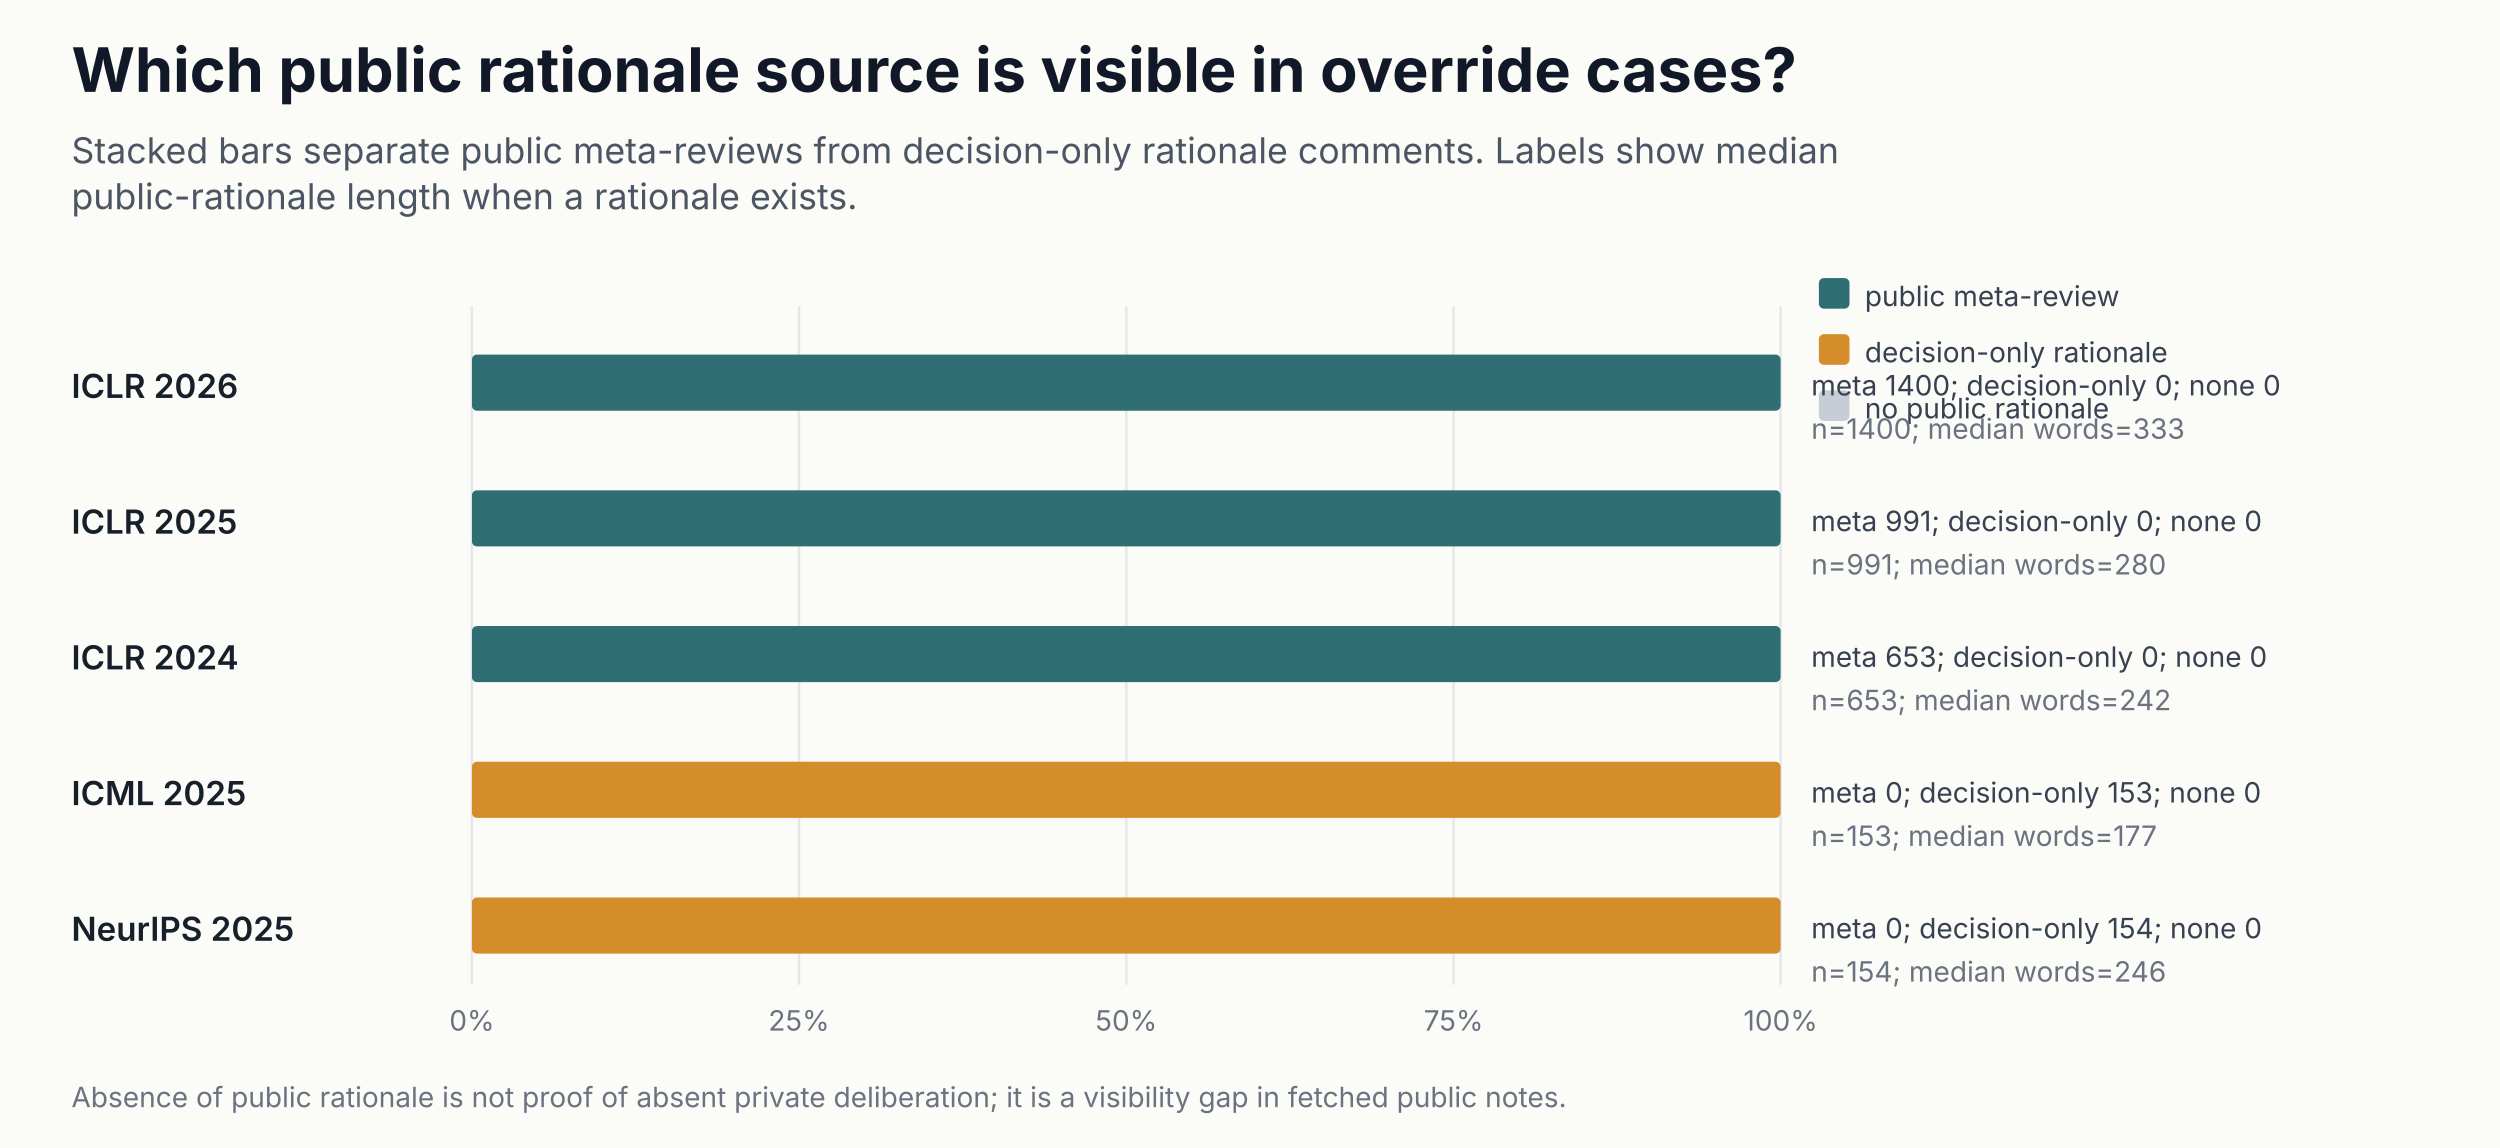
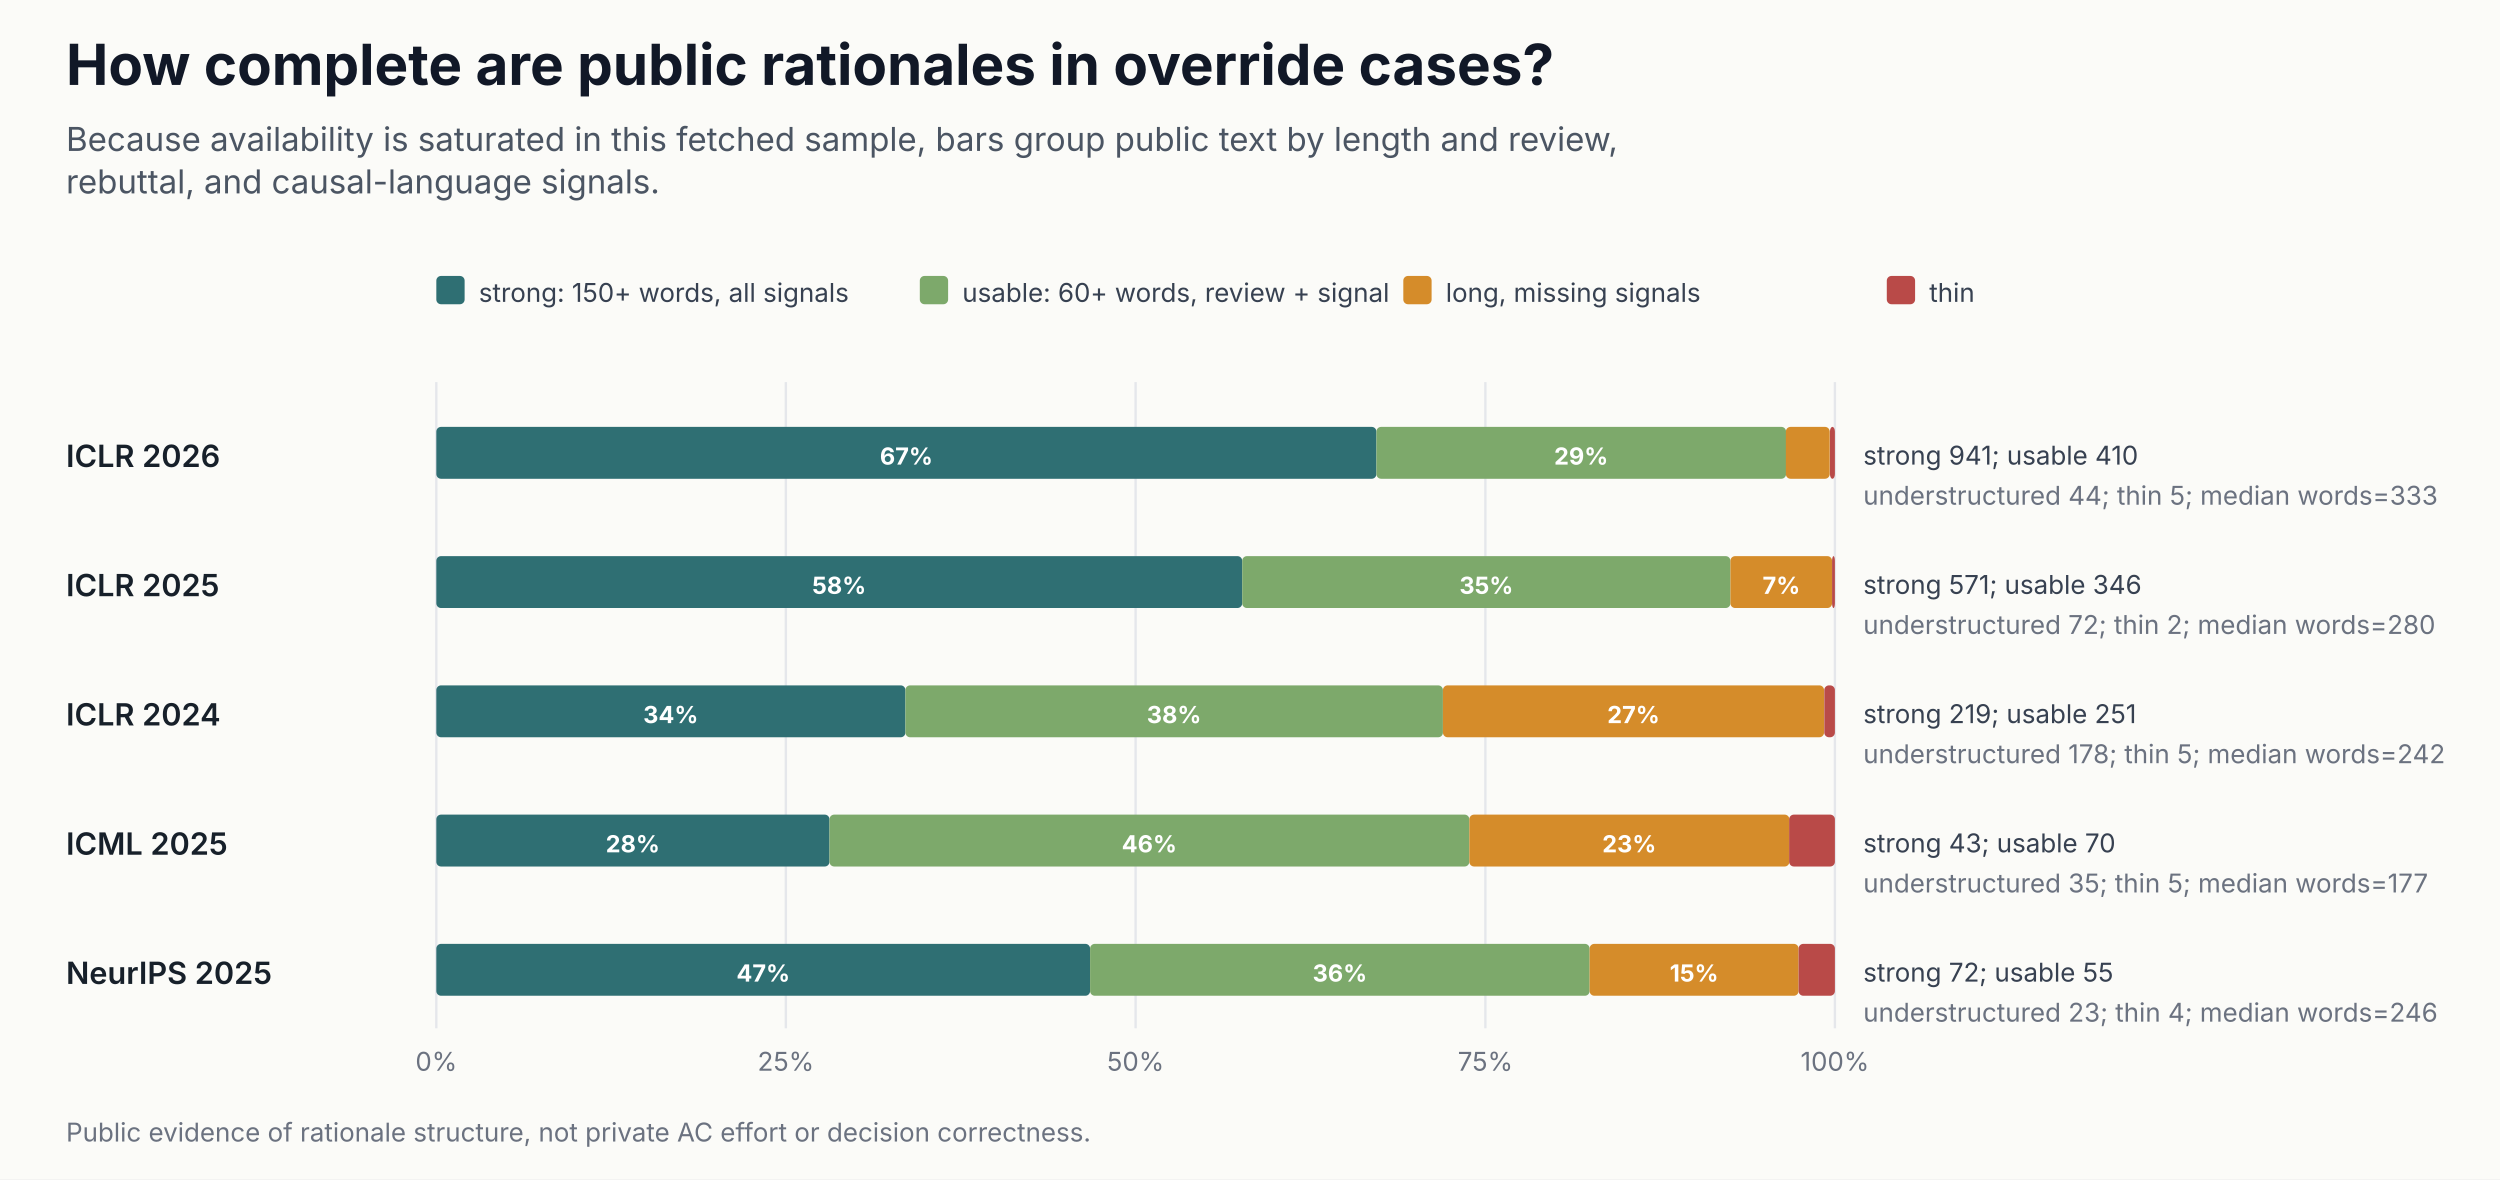
- <svg xmlns="http://www.w3.org/2000/svg" width="980" height="450" viewBox="0 0 980 450">
+ <svg xmlns="http://www.w3.org/2000/svg" width="1060" height="500" viewBox="0 0 1060 500">
  <rect width="100%" height="100%" fill="#fbfbf8" />
-   <text x="28.0" y="36.0" font-family="Inter, Arial, sans-serif" font-size="24" font-weight="700" fill="#111827" text-anchor="start">Which public rationale source is visible in override cases?</text>
-   <text x="28.0" y="64.0" font-family="Inter, Arial, sans-serif" font-size="14" font-weight="400" fill="#4b5563" text-anchor="start">Stacked bars separate public meta-reviews from decision-only rationale comments. Labels show median</text>
-   <text x="28.0" y="82.0" font-family="Inter, Arial, sans-serif" font-size="14" font-weight="400" fill="#4b5563" text-anchor="start">public-rationale length when a rationale exists.</text>
-   <line x1="185.0" x2="185.0" y1="120" y2="386" stroke="#e5e7eb" />
-   <text x="185.0" y="404.0" font-family="Inter, Arial, sans-serif" font-size="11" font-weight="400" fill="#6b7280" text-anchor="middle">0%</text>
-   <line x1="313.2" x2="313.2" y1="120" y2="386" stroke="#e5e7eb" />
-   <text x="313.2" y="404.0" font-family="Inter, Arial, sans-serif" font-size="11" font-weight="400" fill="#6b7280" text-anchor="middle">25%</text>
-   <line x1="441.5" x2="441.5" y1="120" y2="386" stroke="#e5e7eb" />
-   <text x="441.5" y="404.0" font-family="Inter, Arial, sans-serif" font-size="11" font-weight="400" fill="#6b7280" text-anchor="middle">50%</text>
-   <line x1="569.8" x2="569.8" y1="120" y2="386" stroke="#e5e7eb" />
-   <text x="569.8" y="404.0" font-family="Inter, Arial, sans-serif" font-size="11" font-weight="400" fill="#6b7280" text-anchor="middle">75%</text>
-   <line x1="698.0" x2="698.0" y1="120" y2="386" stroke="#e5e7eb" />
-   <text x="698.0" y="404.0" font-family="Inter, Arial, sans-serif" font-size="11" font-weight="400" fill="#6b7280" text-anchor="middle">100%</text>
-   <rect x="713" y="109" width="12" height="12" rx="2" fill="#2f6f73" />
-   <text x="731.0" y="120.0" font-family="Inter, Arial, sans-serif" font-size="11" font-weight="400" fill="#374151" text-anchor="start">public meta-review</text>
-   <rect x="713" y="131" width="12" height="12" rx="2" fill="#d58c2a" />
-   <text x="731.0" y="142.0" font-family="Inter, Arial, sans-serif" font-size="11" font-weight="400" fill="#374151" text-anchor="start">decision-only rationale</text>
-   <rect x="713" y="153" width="12" height="12" rx="2" fill="#c7cdd4" />
-   <text x="731.0" y="164.0" font-family="Inter, Arial, sans-serif" font-size="11" font-weight="400" fill="#374151" text-anchor="start">no public rationale</text>
-   <text x="28.0" y="156.0" font-family="Inter, Arial, sans-serif" font-size="13" font-weight="600" fill="#17202a" text-anchor="start">ICLR 2026</text>
-   <rect x="185.0" y="139.0" width="513.0" height="22" rx="2" fill="#2f6f73" />
-   <text x="710.0" y="155.0" font-family="Inter, Arial, sans-serif" font-size="11" font-weight="400" fill="#374151" text-anchor="start">meta 1400; decision-only 0; none 0</text>
-   <text x="710.0" y="172.0" font-family="Inter, Arial, sans-serif" font-size="11" font-weight="400" fill="#6b7280" text-anchor="start">n=1400; median words=333</text>
-   <text x="28.0" y="209.2" font-family="Inter, Arial, sans-serif" font-size="13" font-weight="600" fill="#17202a" text-anchor="start">ICLR 2025</text>
-   <rect x="185.0" y="192.2" width="513.0" height="22" rx="2" fill="#2f6f73" />
-   <text x="710.0" y="208.2" font-family="Inter, Arial, sans-serif" font-size="11" font-weight="400" fill="#374151" text-anchor="start">meta 991; decision-only 0; none 0</text>
-   <text x="710.0" y="225.2" font-family="Inter, Arial, sans-serif" font-size="11" font-weight="400" fill="#6b7280" text-anchor="start">n=991; median words=280</text>
-   <text x="28.0" y="262.4" font-family="Inter, Arial, sans-serif" font-size="13" font-weight="600" fill="#17202a" text-anchor="start">ICLR 2024</text>
-   <rect x="185.0" y="245.4" width="513.0" height="22" rx="2" fill="#2f6f73" />
-   <text x="710.0" y="261.4" font-family="Inter, Arial, sans-serif" font-size="11" font-weight="400" fill="#374151" text-anchor="start">meta 653; decision-only 0; none 0</text>
-   <text x="710.0" y="278.4" font-family="Inter, Arial, sans-serif" font-size="11" font-weight="400" fill="#6b7280" text-anchor="start">n=653; median words=242</text>
-   <text x="28.0" y="315.6" font-family="Inter, Arial, sans-serif" font-size="13" font-weight="600" fill="#17202a" text-anchor="start">ICML 2025</text>
-   <rect x="185.0" y="298.6" width="513.0" height="22" rx="2" fill="#d58c2a" />
-   <text x="710.0" y="314.6" font-family="Inter, Arial, sans-serif" font-size="11" font-weight="400" fill="#374151" text-anchor="start">meta 0; decision-only 153; none 0</text>
-   <text x="710.0" y="331.6" font-family="Inter, Arial, sans-serif" font-size="11" font-weight="400" fill="#6b7280" text-anchor="start">n=153; median words=177</text>
-   <text x="28.0" y="368.8" font-family="Inter, Arial, sans-serif" font-size="13" font-weight="600" fill="#17202a" text-anchor="start">NeurIPS 2025</text>
-   <rect x="185.0" y="351.8" width="513.0" height="22" rx="2" fill="#d58c2a" />
-   <text x="710.0" y="367.8" font-family="Inter, Arial, sans-serif" font-size="11" font-weight="400" fill="#374151" text-anchor="start">meta 0; decision-only 154; none 0</text>
-   <text x="710.0" y="384.8" font-family="Inter, Arial, sans-serif" font-size="11" font-weight="400" fill="#6b7280" text-anchor="start">n=154; median words=246</text>
-   <text x="28.0" y="434.0" font-family="Inter, Arial, sans-serif" font-size="11" font-weight="400" fill="#6b7280" text-anchor="start">Absence of public rationale is not proof of absent private deliberation; it is a visibility gap in fetched public notes.</text>
+   <text x="28.0" y="36.0" font-family="Inter, Arial, sans-serif" font-size="24" font-weight="700" fill="#111827" text-anchor="start">How complete are public rationales in override cases?</text>
+   <text x="28.0" y="64.0" font-family="Inter, Arial, sans-serif" font-size="14" font-weight="400" fill="#4b5563" text-anchor="start">Because availability is saturated in this fetched sample, bars group public text by length and review,</text>
+   <text x="28.0" y="82.0" font-family="Inter, Arial, sans-serif" font-size="14" font-weight="400" fill="#4b5563" text-anchor="start">rebuttal, and causal-language signals.</text>
+   <rect x="185" y="117" width="12" height="12" rx="2" fill="#2f6f73" />
+   <text x="203.0" y="128.0" font-family="Inter, Arial, sans-serif" font-size="11" font-weight="400" fill="#374151" text-anchor="start">strong: 150+ words, all signals</text>
+   <rect x="390" y="117" width="12" height="12" rx="2" fill="#7da96b" />
+   <text x="408.0" y="128.0" font-family="Inter, Arial, sans-serif" font-size="11" font-weight="400" fill="#374151" text-anchor="start">usable: 60+ words, review + signal</text>
+   <rect x="595" y="117" width="12" height="12" rx="2" fill="#d58c2a" />
+   <text x="613.0" y="128.0" font-family="Inter, Arial, sans-serif" font-size="11" font-weight="400" fill="#374151" text-anchor="start">long, missing signals</text>
+   <rect x="800" y="117" width="12" height="12" rx="2" fill="#b94a48" />
+   <text x="818.0" y="128.0" font-family="Inter, Arial, sans-serif" font-size="11" font-weight="400" fill="#374151" text-anchor="start">thin</text>
+   <line x1="185.0" x2="185.0" y1="162" y2="436" stroke="#e5e7eb" />
+   <text x="185.0" y="454.0" font-family="Inter, Arial, sans-serif" font-size="11" font-weight="400" fill="#6b7280" text-anchor="middle">0%</text>
+   <line x1="333.2" x2="333.2" y1="162" y2="436" stroke="#e5e7eb" />
+   <text x="333.2" y="454.0" font-family="Inter, Arial, sans-serif" font-size="11" font-weight="400" fill="#6b7280" text-anchor="middle">25%</text>
+   <line x1="481.5" x2="481.5" y1="162" y2="436" stroke="#e5e7eb" />
+   <text x="481.5" y="454.0" font-family="Inter, Arial, sans-serif" font-size="11" font-weight="400" fill="#6b7280" text-anchor="middle">50%</text>
+   <line x1="629.8" x2="629.8" y1="162" y2="436" stroke="#e5e7eb" />
+   <text x="629.8" y="454.0" font-family="Inter, Arial, sans-serif" font-size="11" font-weight="400" fill="#6b7280" text-anchor="middle">75%</text>
+   <line x1="778.0" x2="778.0" y1="162" y2="436" stroke="#e5e7eb" />
+   <text x="778.0" y="454.0" font-family="Inter, Arial, sans-serif" font-size="11" font-weight="400" fill="#6b7280" text-anchor="middle">100%</text>
+   <text x="28.0" y="198.0" font-family="Inter, Arial, sans-serif" font-size="13" font-weight="600" fill="#17202a" text-anchor="start">ICLR 2026</text>
+   <rect x="185.0" y="181.0" width="398.6" height="22" rx="2" fill="#2f6f73" />
+   <text x="384.3" y="197.0" font-family="Inter, Arial, sans-serif" font-size="10" font-weight="700" fill="#ffffff" text-anchor="middle">67%</text>
+   <rect x="583.6" y="181.0" width="173.7" height="22" rx="2" fill="#7da96b" />
+   <text x="670.4" y="197.0" font-family="Inter, Arial, sans-serif" font-size="10" font-weight="700" fill="#ffffff" text-anchor="middle">29%</text>
+   <rect x="757.2" y="181.0" width="18.6" height="22" rx="2" fill="#d58c2a" />
+   <rect x="775.9" y="181.0" width="2.1" height="22" rx="2" fill="#b94a48" />
+   <text x="790.0" y="197.0" font-family="Inter, Arial, sans-serif" font-size="11" font-weight="400" fill="#374151" text-anchor="start">strong 941; usable 410</text>
+   <text x="790.0" y="214.0" font-family="Inter, Arial, sans-serif" font-size="11" font-weight="400" fill="#6b7280" text-anchor="start">understructured 44; thin 5; median words=333</text>
+   <text x="28.0" y="252.8" font-family="Inter, Arial, sans-serif" font-size="13" font-weight="600" fill="#17202a" text-anchor="start">ICLR 2025</text>
+   <rect x="185.0" y="235.8" width="341.7" height="22" rx="2" fill="#2f6f73" />
+   <text x="355.8" y="251.8" font-family="Inter, Arial, sans-serif" font-size="10" font-weight="700" fill="#ffffff" text-anchor="middle">58%</text>
+   <rect x="526.7" y="235.8" width="207.0" height="22" rx="2" fill="#7da96b" />
+   <text x="630.2" y="251.8" font-family="Inter, Arial, sans-serif" font-size="10" font-weight="700" fill="#ffffff" text-anchor="middle">35%</text>
+   <rect x="733.7" y="235.8" width="43.1" height="22" rx="2" fill="#d58c2a" />
+   <text x="755.3" y="251.8" font-family="Inter, Arial, sans-serif" font-size="10" font-weight="700" fill="#ffffff" text-anchor="middle">7%</text>
+   <rect x="776.8" y="235.8" width="1.2" height="22" rx="2" fill="#b94a48" />
+   <text x="790.0" y="251.8" font-family="Inter, Arial, sans-serif" font-size="11" font-weight="400" fill="#374151" text-anchor="start">strong 571; usable 346</text>
+   <text x="790.0" y="268.8" font-family="Inter, Arial, sans-serif" font-size="11" font-weight="400" fill="#6b7280" text-anchor="start">understructured 72; thin 2; median words=280</text>
+   <text x="28.0" y="307.6" font-family="Inter, Arial, sans-serif" font-size="13" font-weight="600" fill="#17202a" text-anchor="start">ICLR 2024</text>
+   <rect x="185.0" y="290.6" width="198.9" height="22" rx="2" fill="#2f6f73" />
+   <text x="284.4" y="306.6" font-family="Inter, Arial, sans-serif" font-size="10" font-weight="700" fill="#ffffff" text-anchor="middle">34%</text>
+   <rect x="383.9" y="290.6" width="227.9" height="22" rx="2" fill="#7da96b" />
+   <text x="497.8" y="306.6" font-family="Inter, Arial, sans-serif" font-size="10" font-weight="700" fill="#ffffff" text-anchor="middle">38%</text>
+   <rect x="611.8" y="290.6" width="161.6" height="22" rx="2" fill="#d58c2a" />
+   <text x="692.6" y="306.6" font-family="Inter, Arial, sans-serif" font-size="10" font-weight="700" fill="#ffffff" text-anchor="middle">27%</text>
+   <rect x="773.5" y="290.6" width="4.5" height="22" rx="2" fill="#b94a48" />
+   <text x="790.0" y="306.6" font-family="Inter, Arial, sans-serif" font-size="11" font-weight="400" fill="#374151" text-anchor="start">strong 219; usable 251</text>
+   <text x="790.0" y="323.6" font-family="Inter, Arial, sans-serif" font-size="11" font-weight="400" fill="#6b7280" text-anchor="start">understructured 178; thin 5; median words=242</text>
+   <text x="28.0" y="362.4" font-family="Inter, Arial, sans-serif" font-size="13" font-weight="600" fill="#17202a" text-anchor="start">ICML 2025</text>
+   <rect x="185.0" y="345.4" width="166.7" height="22" rx="2" fill="#2f6f73" />
+   <text x="268.3" y="361.4" font-family="Inter, Arial, sans-serif" font-size="10" font-weight="700" fill="#ffffff" text-anchor="middle">28%</text>
+   <rect x="351.7" y="345.4" width="271.3" height="22" rx="2" fill="#7da96b" />
+   <text x="487.3" y="361.4" font-family="Inter, Arial, sans-serif" font-size="10" font-weight="700" fill="#ffffff" text-anchor="middle">46%</text>
+   <rect x="623.0" y="345.4" width="135.7" height="22" rx="2" fill="#d58c2a" />
+   <text x="690.8" y="361.4" font-family="Inter, Arial, sans-serif" font-size="10" font-weight="700" fill="#ffffff" text-anchor="middle">23%</text>
+   <rect x="758.6" y="345.4" width="19.4" height="22" rx="2" fill="#b94a48" />
+   <text x="790.0" y="361.4" font-family="Inter, Arial, sans-serif" font-size="11" font-weight="400" fill="#374151" text-anchor="start">strong 43; usable 70</text>
+   <text x="790.0" y="378.4" font-family="Inter, Arial, sans-serif" font-size="11" font-weight="400" fill="#6b7280" text-anchor="start">understructured 35; thin 5; median words=177</text>
+   <text x="28.0" y="417.2" font-family="Inter, Arial, sans-serif" font-size="13" font-weight="600" fill="#17202a" text-anchor="start">NeurIPS 2025</text>
+   <rect x="185.0" y="400.2" width="277.2" height="22" rx="2" fill="#2f6f73" />
+   <text x="323.6" y="416.2" font-family="Inter, Arial, sans-serif" font-size="10" font-weight="700" fill="#ffffff" text-anchor="middle">47%</text>
+   <rect x="462.2" y="400.2" width="211.8" height="22" rx="2" fill="#7da96b" />
+   <text x="568.1" y="416.2" font-family="Inter, Arial, sans-serif" font-size="10" font-weight="700" fill="#ffffff" text-anchor="middle">36%</text>
+   <rect x="674.0" y="400.2" width="88.6" height="22" rx="2" fill="#d58c2a" />
+   <text x="718.3" y="416.2" font-family="Inter, Arial, sans-serif" font-size="10" font-weight="700" fill="#ffffff" text-anchor="middle">15%</text>
+   <rect x="762.6" y="400.2" width="15.4" height="22" rx="2" fill="#b94a48" />
+   <text x="790.0" y="416.2" font-family="Inter, Arial, sans-serif" font-size="11" font-weight="400" fill="#374151" text-anchor="start">strong 72; usable 55</text>
+   <text x="790.0" y="433.2" font-family="Inter, Arial, sans-serif" font-size="11" font-weight="400" fill="#6b7280" text-anchor="start">understructured 23; thin 4; median words=246</text>
+   <text x="28.0" y="484.0" font-family="Inter, Arial, sans-serif" font-size="11" font-weight="400" fill="#6b7280" text-anchor="start">Public evidence of rationale structure, not private AC effort or decision correctness.</text>
</svg>
